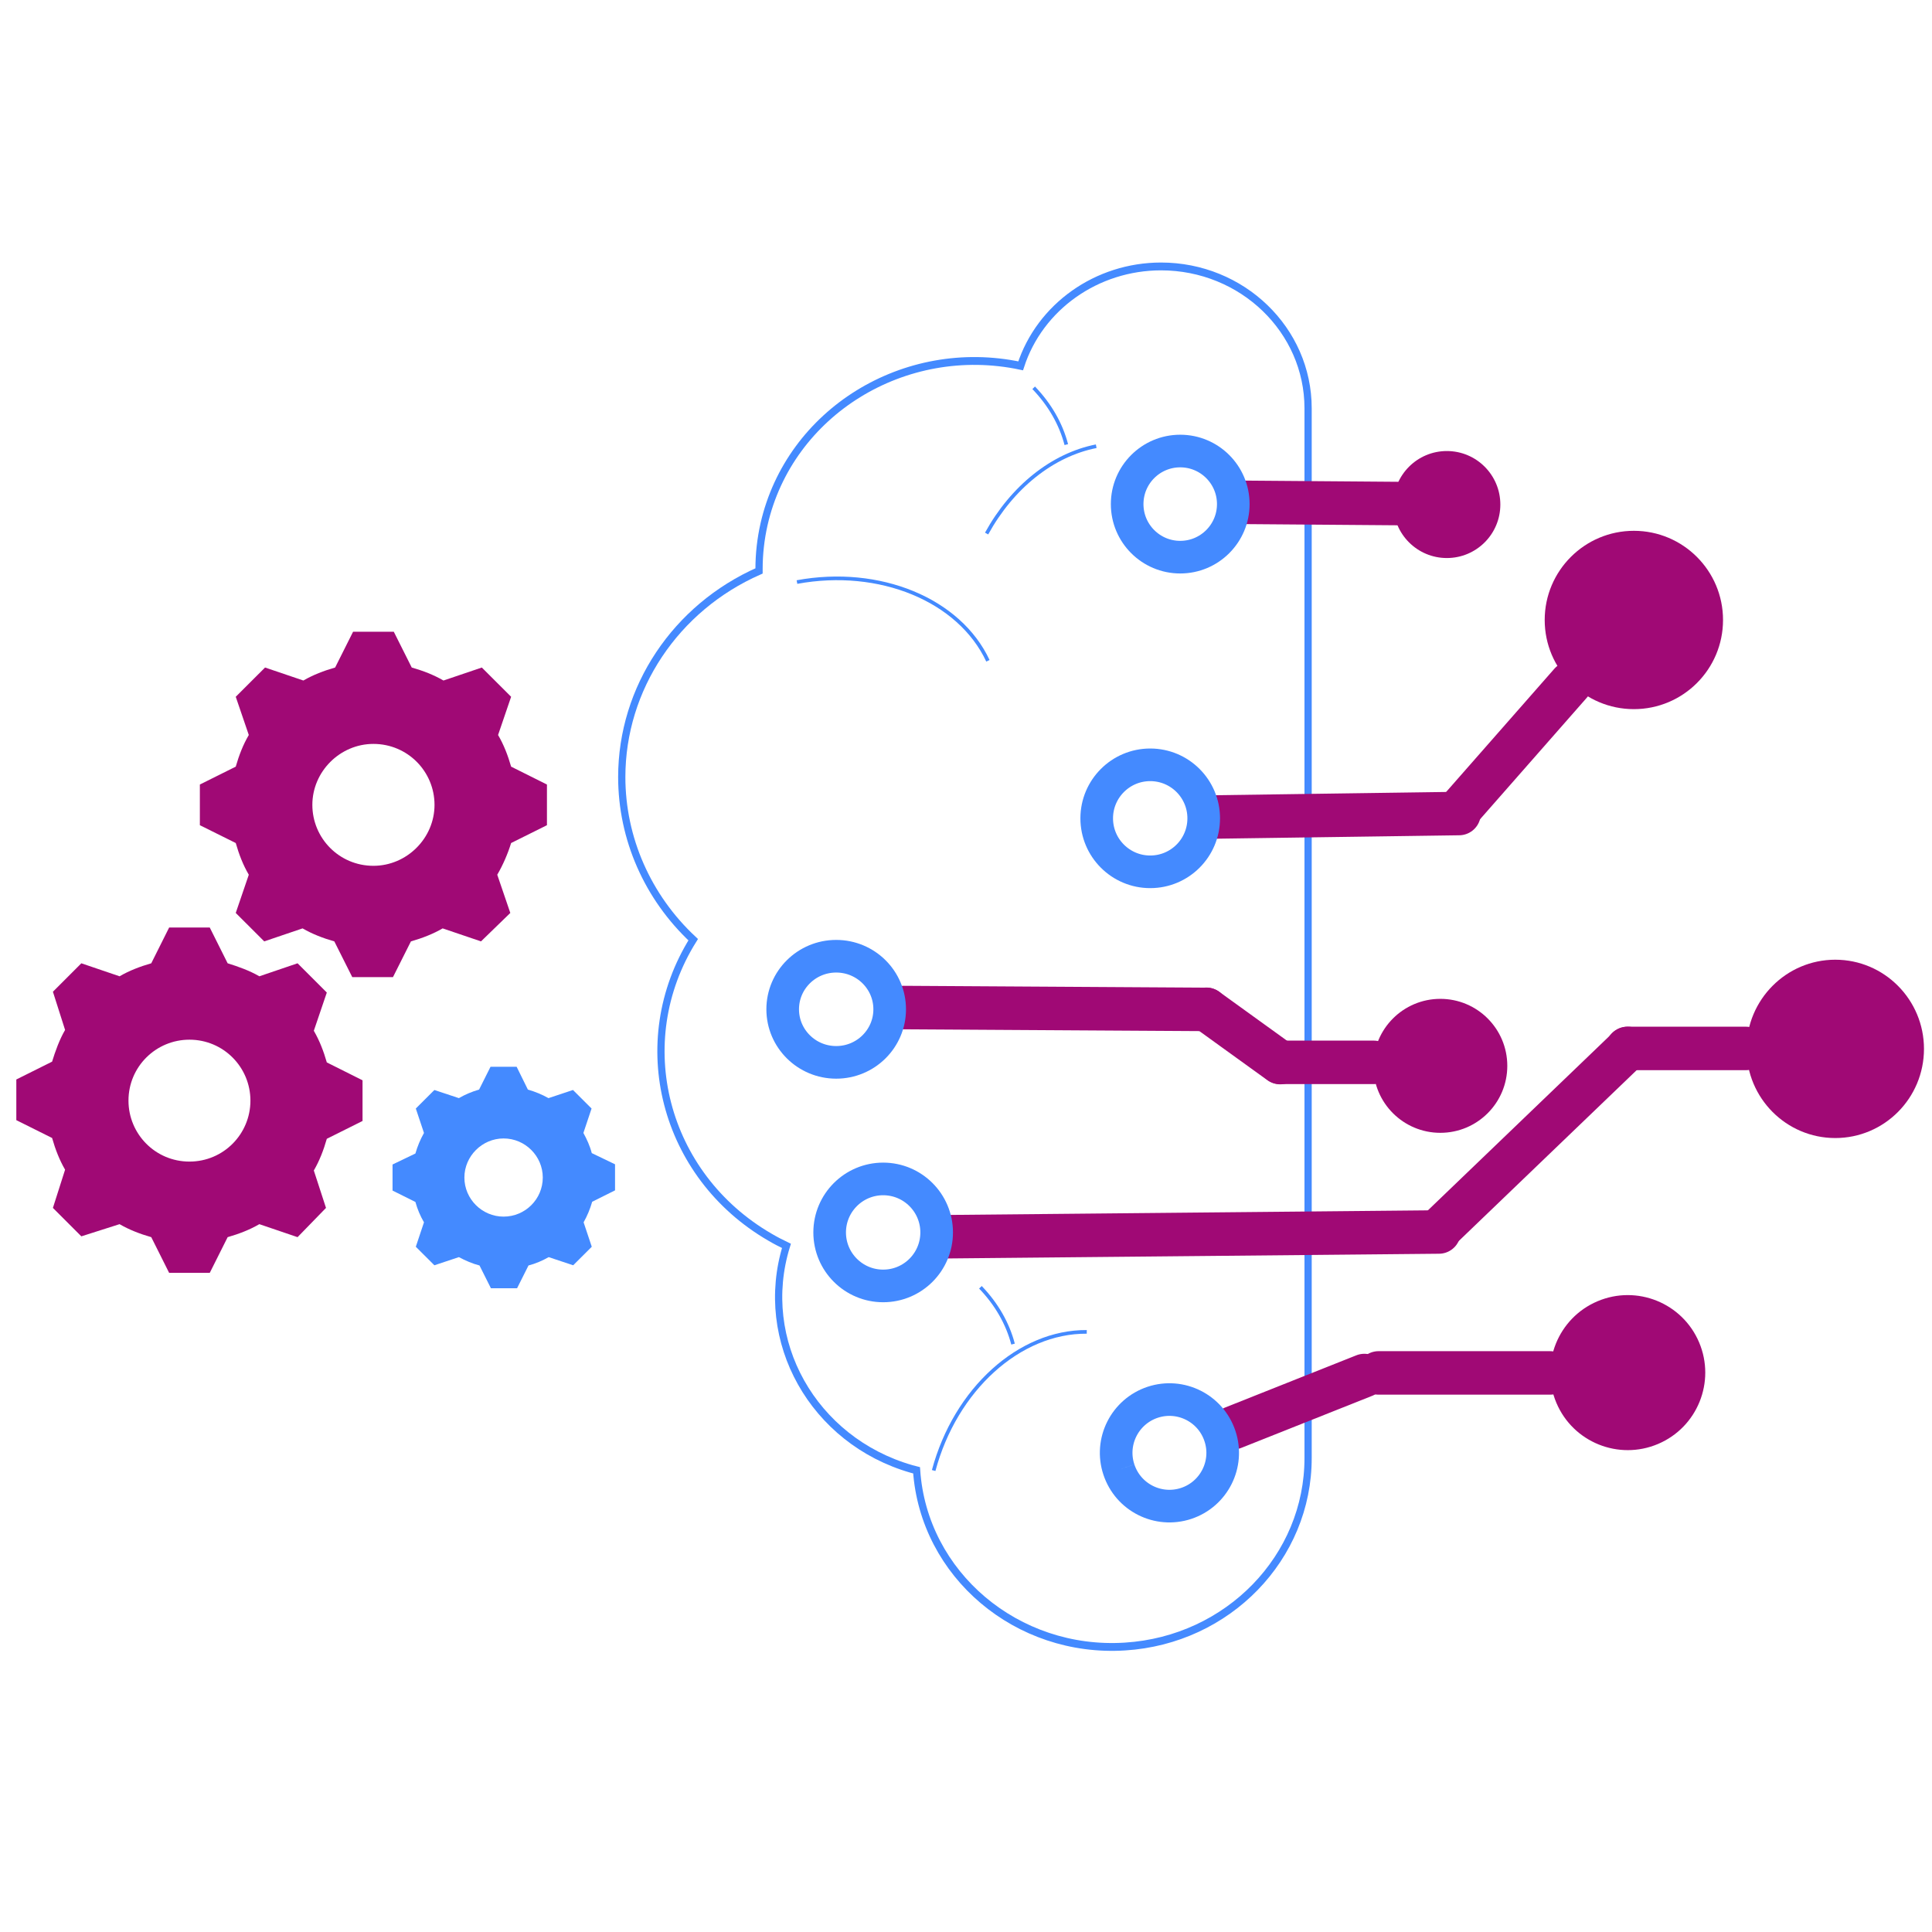
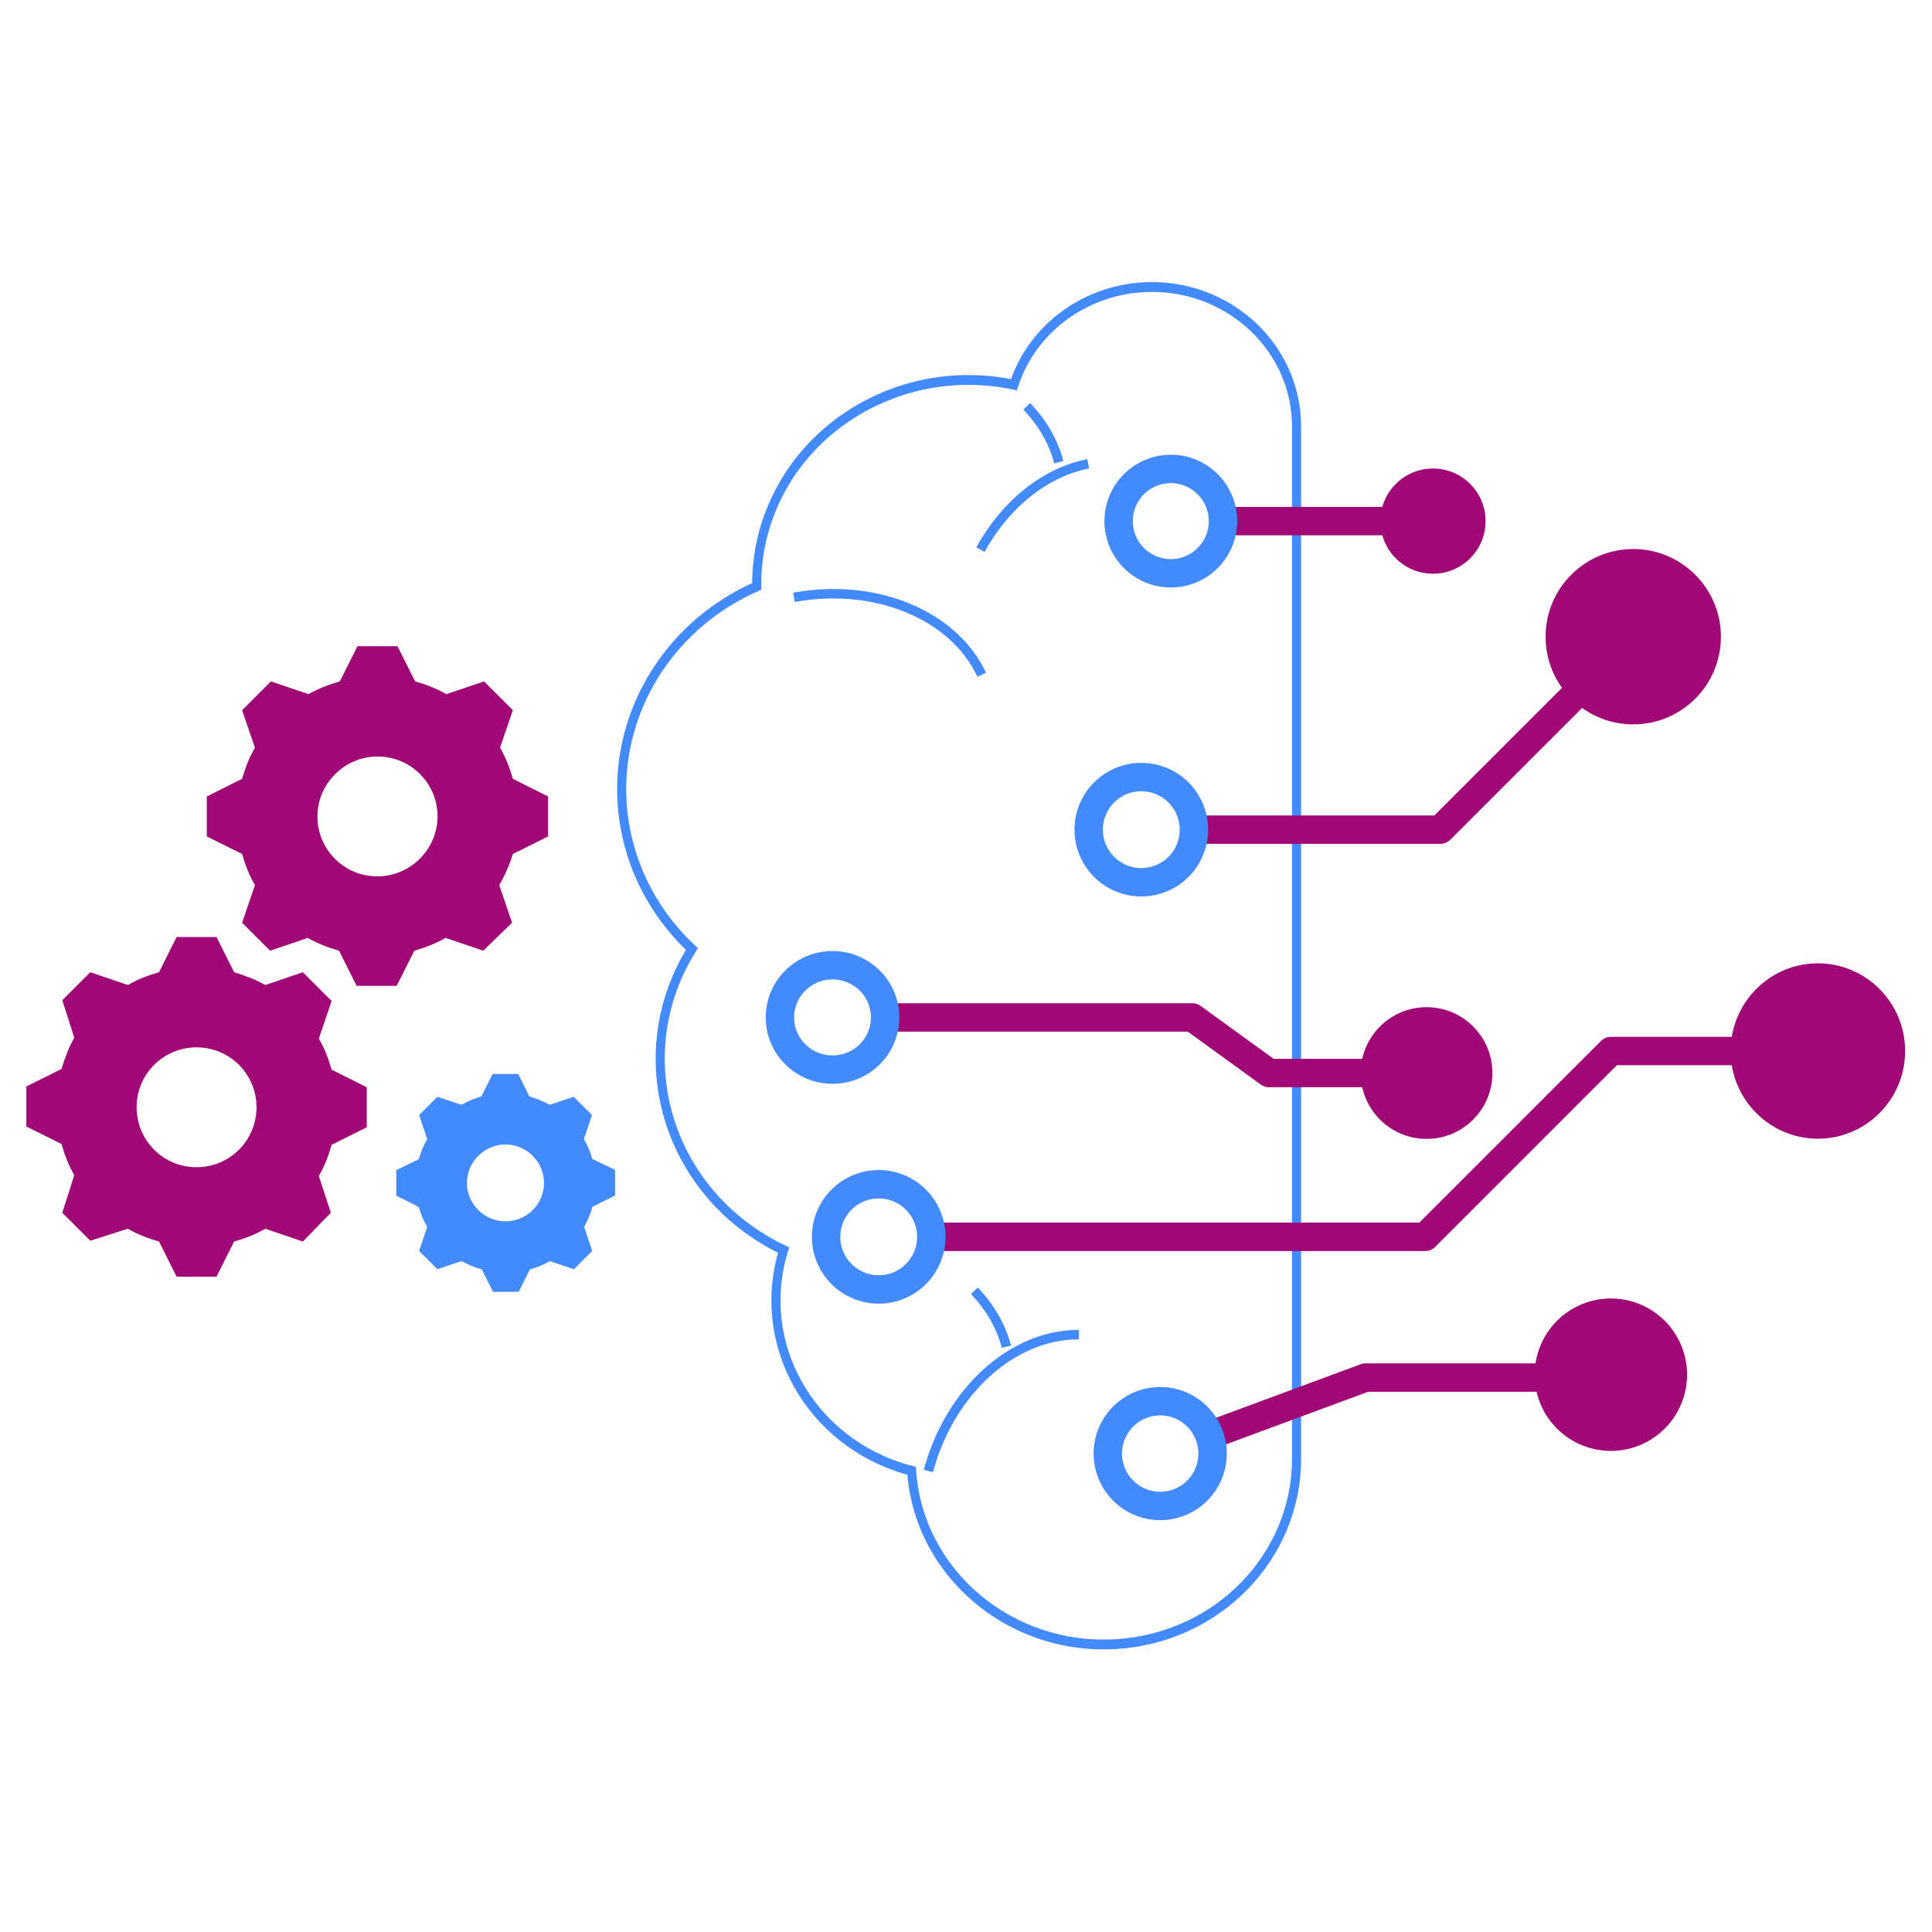
- <svg xmlns="http://www.w3.org/2000/svg" width="100%" height="100%" viewBox="0 0 850 850" version="1.1" xml:space="preserve" style="fill-rule:evenodd;clip-rule:evenodd;stroke-miterlimit:8;">
-   <g transform="matrix(3.18951,0,0,3.18951,7.37152,161.785)">
-     <rect x="0" y="0" width="263.14" height="176.994" style="fill:none;" />
-   </g>
-   <g transform="matrix(0.0239195,0,0,0.0258761,7.37152,115.773)">
-     <path d="M11128,8737C11128,9780 11602,10778 12442,11503C11264,13246 11896,15511 13852,16560C13951,16614 14053,16663 14157,16709C13617,18323 14647,20021 16458,20502C16489,20510 16520,20518 16551,20525C16681,22296 18397,23638 20384,23521C22280,23411 23755,22006 23752,20312L23752,2468C23752,1136 22540,56 21046,56C19864,57 18819,741 18465,1746C16328,1328 14214,2534 13745,4440C13684,4690 13653,4945 13653,5201L13653,5233C12115,5860 11129,7230 11128,8737Z" style="fill:none;stroke:rgb(68,138,255);stroke-width:133px;" />
-   </g>
-   <g transform="matrix(0.0239195,0,0,0.0239205,7.37152,150.785)">
-     <path d="M25320,2976C25320,2433 25761,1992 26304,1992C26848,1992 27288,2433 27288,2976C27288,3520 26848,3960 26304,3960C25761,3960 25320,3520 25320,2976" style="fill:rgb(160,9,117);" />
-   </g>
-   <g transform="matrix(0.0239195,0,0,0.0239205,7.37152,161.785)">
-     <path d="M24952,12840C24952,12160 25504,11608 26184,11608C26865,11608 27416,12160 27416,12840C27416,13521 26865,14072 26184,14072C25504,14072 24952,13521 24952,12840" style="fill:rgb(160,9,117);" />
-   </g>
-   <g transform="matrix(0.0478392,0,0,0.0478411,7.37152,161.785)">
-     <path d="M15908,6264C15908,5812 16274,5444 16724,5444C17175,5444 17540,5812 17540,6264C17540,6717 17175,7084 16724,7084C16274,7084 15908,6717 15908,6264" style="fill:rgb(160,9,117);" />
-   </g>
-   <g transform="matrix(0.0239195,0,0,0.0239205,7.37152,143.785)">
-     <path d="M28104,5392C28104,4487 28839,3752 29744,3752C30650,3752 31384,4487 31384,5392C31384,6298 30650,7032 29744,7032C28839,7032 28104,6298 28104,5392" style="fill:rgb(160,9,117);" />
-   </g>
-   <g transform="matrix(0.0239195,0,0,0.0239205,7.37152,161.785)">
-     <path d="M29075,17170C29800,16863 30637,17201 30944,17926C31251,18651 30913,19488 30188,19795C29463,20102 28626,19764 28319,19039C28012,18314 28351,17477 29075,17170" style="fill:rgb(160,9,117);" />
-   </g>
-   <g transform="matrix(0.0239195,0,0,0.0239205,7.37152,150.785)">
-     <path d="M22600,2936L26186,2964" style="fill:none;stroke:rgb(160,9,117);stroke-width:799.98px;stroke-linecap:round;" />
-   </g>
-   <g transform="matrix(0.0239195,0,0,0.0239205,7.37152,143.785)">
-     <path d="M22056,9015L26528,8952" style="fill:none;stroke:rgb(160,9,117);stroke-width:799.98px;stroke-linecap:round;" />
-   </g>
-   <g transform="matrix(0.0239195,0,0,0.0239205,7.37152,143.785)">
-     <path d="M19864,9040C19864,8497 20305,8056 20848,8056C21392,8056 21832,8497 21832,9040C21832,9584 21392,10024 20848,10024C20305,10024 19864,9584 19864,9040" style="fill:none;stroke:rgb(68,138,255);stroke-width:599.99px;" />
-   </g>
-   <g transform="matrix(0.0239195,0,0,0.0239205,7.37152,161.785)">
-     <path d="M16312,11768L21883,11802" style="fill:none;stroke:rgb(160,9,117);stroke-width:799.98px;stroke-linecap:round;" />
-   </g>
-   <g transform="matrix(0.0239195,0,0,0.0239205,7.37152,161.785)">
-     <path d="M24958,12776L23240,12776" style="fill:none;stroke:rgb(160,9,117);stroke-width:799.98px;stroke-linecap:round;" />
-   </g>
-   <g transform="matrix(0.0239195,0,0,0.0239205,7.37152,161.785)">
-     <path d="M23238,12780L21880,11800" style="fill:none;stroke:rgb(160,9,117);stroke-width:799.98px;stroke-linecap:round;" />
-   </g>
-   <g transform="matrix(0.0239195,0,0,0.0239205,7.37152,161.785)">
-     <path d="M17080,15983L26158,15896" style="fill:none;stroke:rgb(160,9,117);stroke-width:799.98px;stroke-linecap:round;" />
-   </g>
-   <g transform="matrix(0.0239195,0,0,0.0239205,7.37152,161.785)">
-     <path d="M26184,15833L29634,12520" style="fill:none;stroke:rgb(160,9,117);stroke-width:799.98px;stroke-linecap:round;" />
-   </g>
-   <g transform="matrix(0.0239195,0,0,0.0239205,7.37152,161.785)">
-     <path d="M29624,12520L31802,12520" style="fill:none;stroke:rgb(160,9,117);stroke-width:799.98px;stroke-linecap:round;" />
-   </g>
-   <g transform="matrix(0.0239195,0,0,0.0239205,7.37152,161.785)">
-     <path d="M22376,19495L24787,18536" style="fill:none;stroke:rgb(160,9,117);stroke-width:799.98px;stroke-linecap:round;" />
-   </g>
-   <g transform="matrix(0.0239195,0,0,0.0239205,7.37152,161.785)">
-     <path d="M25048,18488L28203,18488" style="fill:none;stroke:rgb(160,9,117);stroke-width:799.98px;stroke-linecap:round;" />
-   </g>
-   <g transform="matrix(0.0239195,0,0,0.0239205,7.37152,150.785)">
-     <path d="M20424,2968C20424,2429 20861,1992 21400,1992C21939,1992 22376,2429 22376,2968C22376,3507 21939,3944 21400,3944C20861,3944 20424,3507 20424,2968" style="fill:none;stroke:rgb(68,138,255);stroke-width:599.99px;" />
-   </g>
-   <g transform="matrix(0.0239195,0,0,0.0239205,7.37152,143.785)">
-     <path d="M26488,8937L28583,6552" style="fill:none;stroke:rgb(160,9,117);stroke-width:799.98px;stroke-linecap:round;" />
-   </g>
-   <g transform="matrix(0.0239195,0,0,0.0239205,7.37152,161.785)">
-     <path d="M14952,15904C14952,15361 15393,14920 15936,14920C16480,14920 16920,15361 16920,15904C16920,16448 16480,16888 15936,16888C15393,16888 14952,16448 14952,15904" style="fill:none;stroke:rgb(68,138,255);stroke-width:599.99px;" />
-   </g>
-   <g transform="matrix(0.0239195,0,0,0.0239205,7.37152,161.785)">
-     <path d="M20272,20266C20101,19753 20380,19199 20893,19028C21407,18858 21961,19136 22131,19650C22302,20163 22023,20718 21510,20888C20996,21058 20442,20780 20272,20266" style="fill:none;stroke:rgb(68,138,255);stroke-width:599.99px;" />
-   </g>
-   <g transform="matrix(0.0239195,0,0,0.0239205,7.37152,161.785)">
-     <path d="M14088,11800C14088,11261 14529,10824 15072,10824C15616,10824 16056,11261 16056,11800C16056,12339 15616,12776 15072,12776C14529,12776 14088,12339 14088,11800" style="fill:none;stroke:rgb(68,138,255);stroke-width:599.99px;" />
-   </g>
-   <g transform="matrix(0.0239195,0,0,0.0239205,8.9916,122.363)">
-     <path d="M14283,5590C15803,5310 17270,5915 17795,7038" style="fill:none;stroke:rgb(68,138,255);stroke-width:67px;" />
-   </g>
-   <g transform="matrix(0.0239195,0,0,0.0239205,7.37152,161.785)">
-     <path d="M16865,20283C17265,18790 18441,17725 19681,17733" style="fill:none;stroke:rgb(68,138,255);stroke-width:67px;" />
-   </g>
-   <g transform="matrix(0.0239195,0,0,0.0239205,7.37152,161.785)">
-     <path d="M17725,16913C18021,17221 18226,17578 18325,17958" style="fill:none;stroke:rgb(68,138,255);stroke-width:67px;" />
-   </g>
-   <g transform="matrix(0.0239195,0,0,0.0239205,8.9916,122.363)">
-     <path d="M17771,4698C18242,3841 18985,3250 19787,3092" style="fill:none;stroke:rgb(68,138,255);stroke-width:67px;" />
-   </g>
-   <g transform="matrix(0.0239195,0,0,0.0239205,8.9916,122.363)">
-     <path d="M18637,2017C18933,2325 19138,2682 19237,3062" style="fill:none;stroke:rgb(68,138,255);stroke-width:67px;" />
-   </g>
-   <g transform="matrix(0.0239195,0,0,0.0239205,7.37152,161.785)">
-     <path d="M6560,9161C5931,9161 5437,8653 5437,8040C5437,7427 5946,6919 6560,6919C7190,6919 7684,7427 7684,8040C7684,8653 7175,9161 6560,9161ZM9093,7337C9033,7128 8958,6934 8853,6755L9093,6052L8554,5514L7849,5753C7669,5649 7475,5574 7265,5514L6935,4856L6186,4856L5856,5514C5646,5574 5452,5649 5272,5753L4567,5514L4028,6052L4268,6755C4163,6934 4088,7128 4028,7337L3368,7666L3368,8414L4028,8742C4088,8952 4163,9146 4268,9325L4028,10028L4552,10551L5257,10312C5437,10416 5631,10491 5841,10551L6171,11208L6920,11208L7250,10551C7460,10491 7654,10416 7834,10312L8539,10551L9078,10028L8838,9325C8943,9146 9033,8937 9093,8742L9752,8414L9752,7666L9093,7337Z" style="fill:rgb(160,9,117);" />
-   </g>
-   <g transform="matrix(0.0239195,0,0,0.0239205,7.37152,161.785)">
-     <path d="M3176,14601C2549,14601 2055,14093 2055,13480C2055,12852 2564,12359 3176,12359C3804,12359 4298,12867 4298,13480C4298,14093 3804,14601 3176,14601ZM5464,12195L5703,11492L5165,10954L4462,11193C4283,11089 4073,11014 3879,10954L3550,10296L2803,10296L2474,10954C2265,11014 2070,11089 1891,11193L1188,10954L665,11477L889,12180C785,12359 710,12568 650,12763L-8,13091L-8,13839L650,14167C710,14377 785,14571 889,14750L665,15453L1188,15976L1891,15752C2070,15856 2265,15931 2474,15991L2803,16648L3550,16648L3879,15991C4088,15931 4283,15856 4462,15752L5165,15991L5688,15453L5464,14765C5568,14586 5643,14392 5703,14182L6360,13854L6360,13106L5703,12777C5643,12568 5568,12374 5464,12195Z" style="fill:rgb(160,9,117);" />
-   </g>
-   <g transform="matrix(3.18951,0,0,3.18951,152.284,448.979)">
-     <rect x="0" y="0" width="43.317" height="43.198" style="fill:none;" />
-   </g>
-   <g transform="matrix(0.089808,0,0,0.0895662,153.303,449.995)">
-     <path d="M760,952C655,952 568,866 568,760C568,655 655,568 760,568C866,568 952,655 952,760C952,866 866,952 760,952ZM1192,640C1183,605 1168,572 1151,541L1191,421L1100,330L980,370C948,352 914,338 879,328L824,216L696,216L640,328C605,338 572,352 541,370L421,330L330,421L370,541C352,573 338,607 328,642L216,696L216,824L328,880C338,916 352,949 370,980L330,1100L421,1191L541,1151C573,1168 607,1183 642,1192L698,1304L826,1304L882,1192C917,1183 951,1168 981,1151L1101,1191L1192,1100L1152,980C1170,948 1184,914 1194,879L1306,823L1306,695L1192,640Z" style="fill:rgb(68,138,255);fill-rule:nonzero;" />
+ <svg xmlns="http://www.w3.org/2000/svg" width="100%" height="100%" viewBox="0 0 827 827" version="1.1" xml:space="preserve" style="fill-rule:evenodd;clip-rule:evenodd;stroke-miterlimit:8;">
+   <g transform="matrix(1,0,0,1,-255.689,-2421.12)">
+     <g transform="matrix(1.72648,0,0,1.72648,-1056.86,-1110.17)">
+       <g transform="matrix(0.622341,0,0,0.645843,254.808,1717.97)">
+         <rect x="812.154" y="506.932" width="769.475" height="741.473" style="fill:none;" />
+       </g>
+       <g transform="matrix(0.972736,0,0,0.972736,25.6138,62.2928)">
+         <g transform="matrix(0.136721,0,0,0.136721,956.621,1996.1)">
+           <g transform="matrix(0.0996648,0,0,0.107817,-1423.19,840.294)">
+             <path d="M11128,8737C11128,9780 11602,10778 12442,11503C11264,13246 11896,15511 13852,16560C13951,16614 14053,16663 14157,16709C13617,18323 14647,20021 16458,20502C16489,20510 16520,20518 16551,20525C16681,22296 18397,23638 20384,23521C22280,23411 23755,22006 23752,20312L23752,2468C23752,1136 22540,56 21046,56C19864,57 18819,741 18465,1746C16328,1328 14214,2534 13745,4440C13684,4690 13653,4945 13653,5201L13653,5233C12115,5860 11129,7230 11128,8737Z" style="fill:none;stroke:rgb(68,138,255);stroke-width:170.02px;" />
+           </g>
+           <g>
+             <g transform="matrix(0.0996648,0,0,0.0996686,-1416.44,867.752)">
+               <path d="M14283,5590C15803,5310 17270,5915 17795,7038" style="fill:none;stroke:rgb(68,138,255);stroke-width:177.11px;" />
+             </g>
+             <g transform="matrix(0.0996648,0,0,0.0996686,-1423.19,1032.01)">
+               <path d="M16865,20283C17265,18790 18441,17725 19681,17733" style="fill:none;stroke:rgb(68,138,255);stroke-width:177.11px;" />
+             </g>
+             <g transform="matrix(0.0996648,0,0,0.0996686,-1423.19,1032.01)">
+               <path d="M17725,16913C18021,17221 18226,17578 18325,17958" style="fill:none;stroke:rgb(68,138,255);stroke-width:177.11px;" />
+             </g>
+             <g transform="matrix(0.0996648,0,0,0.0996686,-1416.44,867.752)">
+               <path d="M17771,4698C18242,3841 18985,3250 19787,3092" style="fill:none;stroke:rgb(68,138,255);stroke-width:177.11px;" />
+             </g>
+             <g transform="matrix(0.0996648,0,0,0.0996686,-1416.44,867.752)">
+               <path d="M18637,2017C18933,2325 19138,2682 19237,3062" style="fill:none;stroke:rgb(68,138,255);stroke-width:177.11px;" />
+             </g>
+           </g>
+         </g>
+         <g>
+           <g transform="matrix(0.0136262,0,0,0.0136267,762.041,2130.93)">
+             <path d="M25320,2976C25320,2433 25761,1992 26304,1992C26848,1992 27288,2433 27288,2976C27288,3520 26848,3960 26304,3960C25761,3960 25320,3520 25320,2976" style="fill:rgb(160,9,117);" />
+           </g>
+           <path d="M1070.12,2171.48L1120.46,2171.48" style="fill:none;stroke:rgb(160,9,117);stroke-width:7.24px;stroke-linecap:round;stroke-linejoin:round;stroke-miterlimit:1.5;" />
+           <g transform="matrix(0.0136262,0,0,0.0136267,762.041,2131.04)">
+             <path d="M20424,2968C20424,2429 20861,1992 21400,1992C21939,1992 22376,2429 22376,2968C22376,3507 21939,3944 21400,3944C20861,3944 20424,3507 20424,2968" style="fill:none;stroke:rgb(68,138,255);stroke-width:531.33px;" />
+           </g>
+         </g>
+         <g>
+           <g transform="matrix(0.0136262,0,0,0.0136267,762.041,2137.19)">
+             <path d="M24952,12840C24952,12160 25504,11608 26184,11608C26865,11608 27416,12160 27416,12840C27416,13521 26865,14072 26184,14072C25504,14072 24952,13521 24952,12840" style="fill:rgb(160,9,117);" />
+           </g>
+           <path d="M983.606,2297.99L1059.14,2297.99L1078.69,2312.16L1118.83,2312.16" style="fill:none;stroke:rgb(160,9,117);stroke-width:7.24px;stroke-linecap:round;stroke-linejoin:round;stroke-miterlimit:1.5;" />
+           <g transform="matrix(0.0136262,0,0,0.0136267,762.041,2137.19)">
+             <path d="M14088,11800C14088,11261 14529,10824 15072,10824C15616,10824 16056,11261 16056,11800C16056,12339 15616,12776 15072,12776C14529,12776 14088,12339 14088,11800" style="fill:none;stroke:rgb(68,138,255);stroke-width:531.33px;" />
+           </g>
+         </g>
+         <g>
+           <g transform="matrix(0.0272525,0,0,0.0272536,762.799,2135.83)">
+             <path d="M15908,6264C15908,5812 16274,5444 16724,5444C17175,5444 17540,5812 17540,6264C17540,6717 17175,7084 16724,7084C16274,7084 15908,6717 15908,6264" style="fill:rgb(160,9,117);" />
+           </g>
+           <path d="M994.871,2353.91L1118.48,2353.91L1165.84,2306.55L1218.57,2306.55" style="fill:none;stroke:rgb(160,9,117);stroke-width:7.24px;stroke-linecap:round;stroke-linejoin:round;stroke-miterlimit:1.5;" />
+           <g transform="matrix(0.0136262,0,0,0.0136262,762.041,2137.2)">
+             <path d="M14952,15904C14952,15361 15393,14920 15936,14920C16480,14920 16920,15361 16920,15904C16920,16448 16480,16888 15936,16888C15393,16888 14952,16448 14952,15904" style="fill:none;stroke:rgb(68,138,255);stroke-width:531.34px;" />
+           </g>
+         </g>
+         <g>
+           <g transform="matrix(0.0136262,0,0,0.0136267,766.21,2127.47)">
+             <path d="M28104,5392C28104,4487 28839,3752 29744,3752C30650,3752 31384,4487 31384,5392C31384,6298 30650,7032 29744,7032C28839,7032 28104,6298 28104,5392" style="fill:rgb(160,9,117);" />
+           </g>
+           <path d="M1062.46,2250.12L1122.33,2250.12L1171.51,2200.94" style="fill:none;stroke:rgb(160,9,117);stroke-width:7.24px;stroke-linecap:round;stroke-linejoin:round;stroke-miterlimit:1.5;" />
+           <g transform="matrix(0.0136262,0,0,0.0136267,762.041,2126.94)">
+             <path d="M19864,9040C19864,8497 20305,8056 20848,8056C21392,8056 21832,8497 21832,9040C21832,9584 21392,10024 20848,10024C20305,10024 19864,9584 19864,9040" style="fill:none;stroke:rgb(68,138,255);stroke-width:531.33px;" />
+           </g>
+         </g>
+         <g>
+           <g transform="matrix(0.0136262,0,0,0.0136267,762.041,2137.19)">
+             <path d="M29075,17170C29800,16863 30637,17201 30944,17926C31251,18651 30913,19488 30188,19795C29463,20102 28626,19764 28319,19039C28012,18314 28351,17477 29075,17170" style="fill:rgb(160,9,117);" />
+           </g>
+           <path d="M1065.88,2403.62L1103.29,2389.78L1164.9,2389.78" style="fill:none;stroke:rgb(160,9,117);stroke-width:7.24px;stroke-linecap:round;stroke-linejoin:round;stroke-miterlimit:1.5;" />
+           <g transform="matrix(0.0136262,0,0,0.0136262,762.041,2137.2)">
+             <path d="M20272,20266C20101,19753 20380,19199 20893,19028C21407,18858 21961,19136 22131,19650C22302,20163 22023,20718 21510,20888C20996,21058 20442,20780 20272,20266" style="fill:none;stroke:rgb(68,138,255);stroke-width:531.34px;" />
+           </g>
+         </g>
+         <g transform="matrix(0.136721,0,0,0.136721,956.621,1996.1)">
+           <g transform="matrix(0.0996648,0,0,0.0996686,-1423.19,1032.01)">
+             <path d="M6560,9161C5931,9161 5437,8653 5437,8040C5437,7427 5946,6919 6560,6919C7190,6919 7684,7427 7684,8040C7684,8653 7175,9161 6560,9161ZM9093,7337C9033,7128 8958,6934 8853,6755L9093,6052L8554,5514L7849,5753C7669,5649 7475,5574 7265,5514L6935,4856L6186,4856L5856,5514C5646,5574 5452,5649 5272,5753L4567,5514L4028,6052L4268,6755C4163,6934 4088,7128 4028,7337L3368,7666L3368,8414L4028,8742C4088,8952 4163,9146 4268,9325L4028,10028L4552,10551L5257,10312C5437,10416 5631,10491 5841,10551L6171,11208L6920,11208L7250,10551C7460,10491 7654,10416 7834,10312L8539,10551L9078,10028L8838,9325C8943,9146 9033,8937 9093,8742L9752,8414L9752,7666L9093,7337Z" style="fill:rgb(160,9,117);" />
+           </g>
+           <g transform="matrix(0.0996648,0,0,0.0996686,-1423.19,1032.01)">
+             <path d="M3176,14601C2549,14601 2055,14093 2055,13480C2055,12852 2564,12359 3176,12359C3804,12359 4298,12867 4298,13480C4298,14093 3804,14601 3176,14601ZM5464,12195L5703,11492L5165,10954L4462,11193C4283,11089 4073,11014 3879,10954L3550,10296L2803,10296L2474,10954C2265,11014 2070,11089 1891,11193L1188,10954L665,11477L889,12180C785,12359 710,12568 650,12763L-8,13091L-8,13839L650,14167C710,14377 785,14571 889,14750L665,15453L1188,15976L1891,15752C2070,15856 2265,15931 2474,15991L2803,16648L3550,16648L3879,15991C4088,15931 4283,15856 4462,15752L5165,15991L5688,15453L5464,14765C5568,14586 5643,14392 5703,14182L6360,13854L6360,13106L5703,12777C5643,12568 5568,12374 5464,12195Z" style="fill:rgb(160,9,117);" />
+           </g>
+           <g transform="matrix(0.3742,0,0,0.373193,-815.147,2232.88)">
+             <path d="M760,952C655,952 568,866 568,760C568,655 655,568 760,568C866,568 952,655 952,760C952,866 866,952 760,952ZM1192,640C1183,605 1168,572 1151,541L1191,421L1100,330L980,370C948,352 914,338 879,328L824,216L696,216L640,328C605,338 572,352 541,370L421,330L330,421L370,541C352,573 338,607 328,642L216,696L216,824L328,880C338,916 352,949 370,980L330,1100L421,1191L541,1151C573,1168 607,1183 642,1192L698,1304L826,1304L882,1192C917,1183 951,1168 981,1151L1101,1191L1192,1100L1152,980C1170,948 1184,914 1194,879L1306,823L1306,695L1192,640Z" style="fill:rgb(68,138,255);fill-rule:nonzero;" />
+           </g>
+         </g>
+       </g>
+     </g>
  </g>
</svg>
